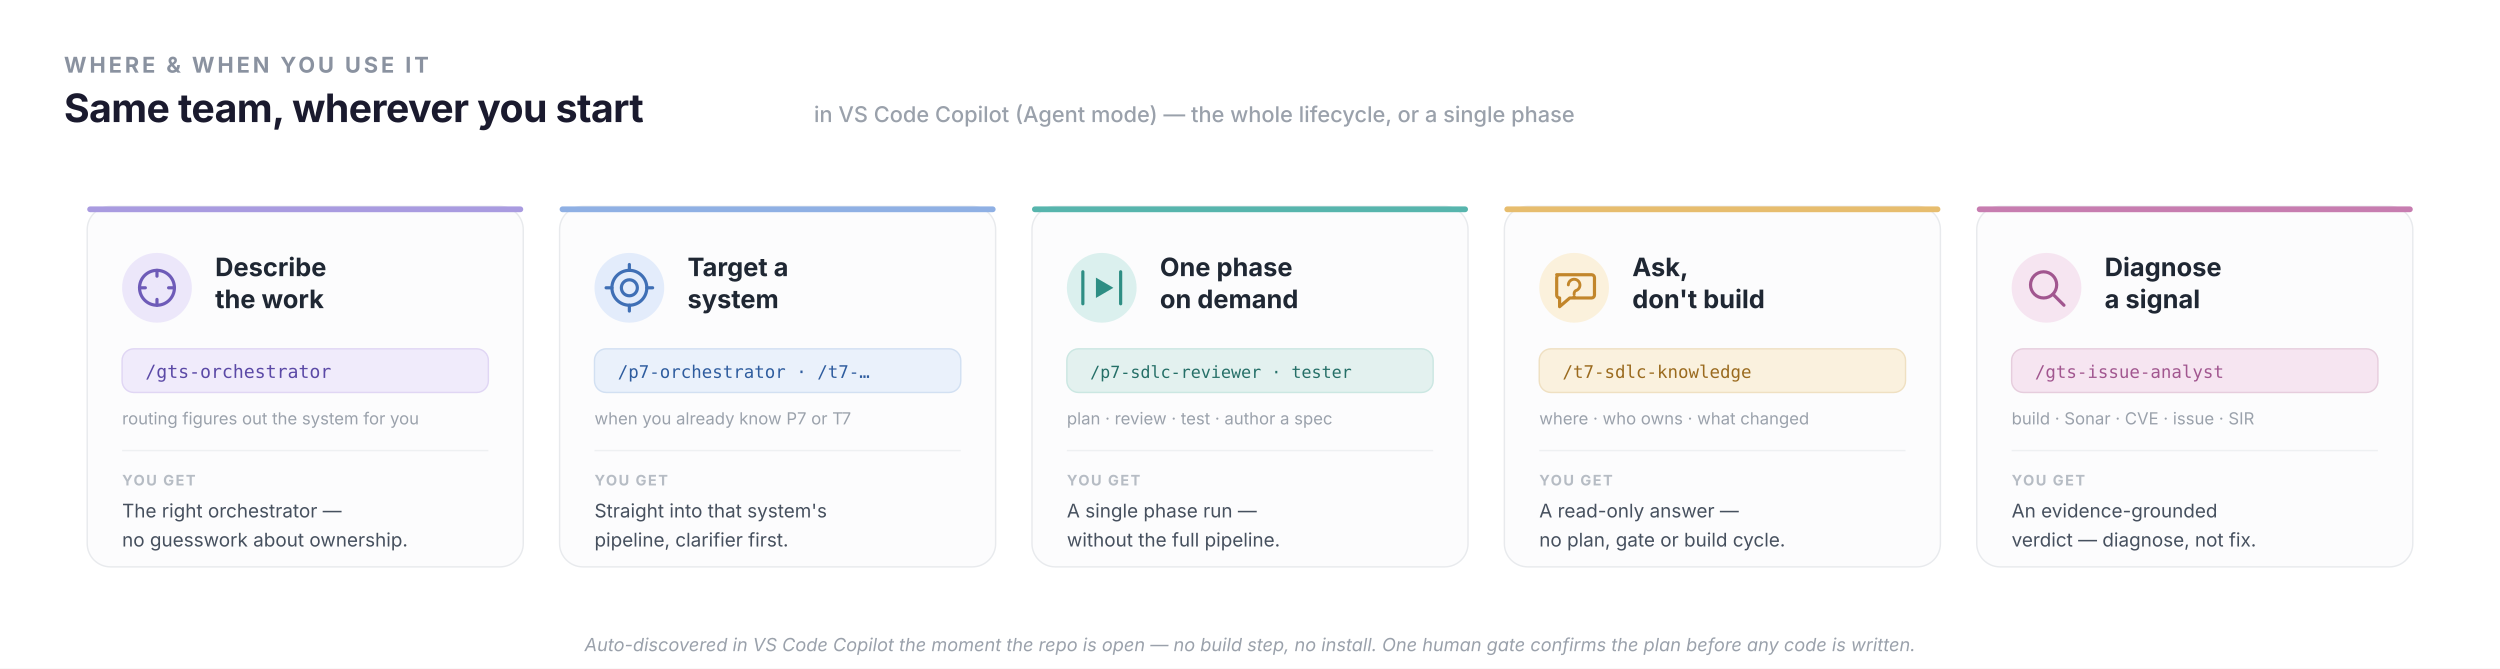
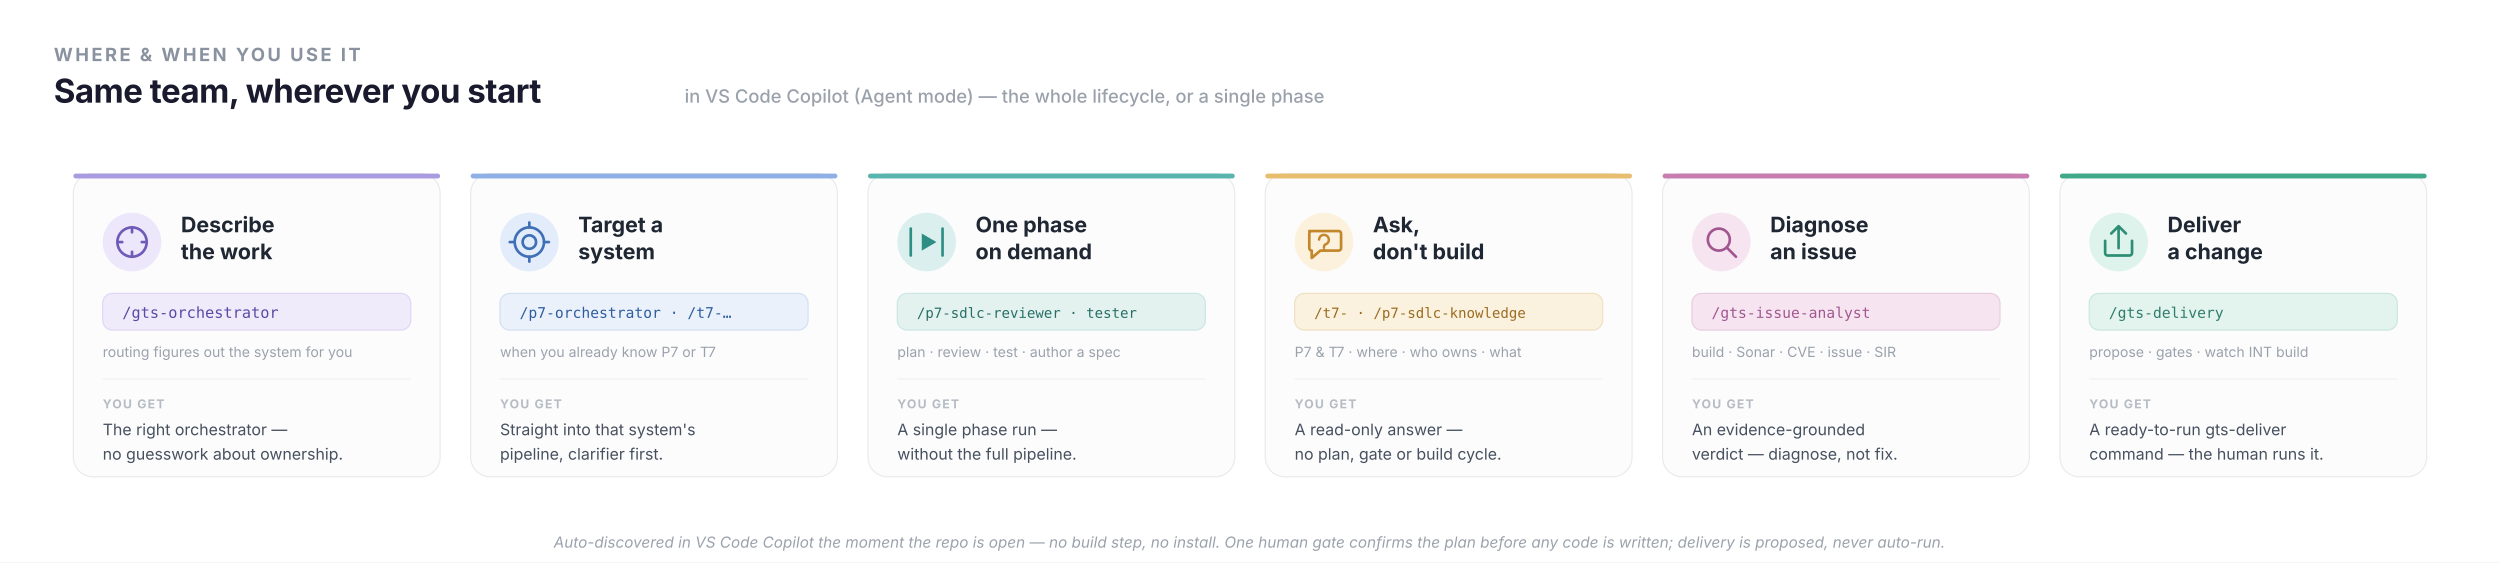
- <svg xmlns="http://www.w3.org/2000/svg" viewBox="0 0 1720 460" width="1720" height="460" role="img" aria-label="Where and when you use GTS AI SDLC. It lives in VS Code Copilot Agent mode, which auto-discovers every agent the moment the repo is open. Five ways in, the same team every time. 1 Describe the work: call gts-orchestrator and routing figures out the system — you get the right orchestrator with no guesswork. 2 Target a system: call p7-orchestrator or t7-orchestrator when you already know P7 or T7 — you get straight into that system's pipeline. 3 One phase on demand: call a single agent such as p7-sdlc-reviewer or t7-sdlc-tester to plan, review, test or author a spec — you get one phase without the full run. 4 Ask, don't build: call t7-sdlc-knowledge for where, who-owns and what-changed questions — you get a read-only answer with no build cycle. 5 Diagnose a signal: hand gts-issue-analyst a red Jenkins build, a SonarQube finding, a security alert, a GitHub issue or a Jira SIR — you get a read-only, evidence-grounded root-cause verdict and a recommended next step, no build cycle.">
-   <rect x="0" y="0" width="1720" height="460" fill="#FFFFFF" />
+ <svg xmlns="http://www.w3.org/2000/svg" viewBox="0 0 2045 460" width="2045" height="460" role="img" aria-label="Where and when you use GTS AI SDLC. It lives in VS Code Copilot Agent mode, which auto-discovers every agent the moment the repo is open. Six ways in, the same team every time. 1 Describe the work: call gts-orchestrator and routing figures out the system — you get the right orchestrator with no guesswork. 2 Target a system: call p7-orchestrator or t7-orchestrator when you already know P7 or T7 — you get straight into that system's pipeline. 3 One phase on demand: call a single agent such as p7-sdlc-reviewer or t7-sdlc-tester to plan, review, test or author a spec — you get one phase without the full run. 4 Ask, don't build: call the read-only knowledge agents t7-sdlc-knowledge and p7-sdlc-knowledge for where, who-owns and what-changed questions across P7 and T7 — you get a read-only answer with no build cycle. 5 Diagnose an issue: hand gts-issue-analyst a red Jenkins build, a SonarQube finding, a security alert, a GitHub issue or a Jira SIR — you get a read-only, evidence-grounded root-cause verdict and a recommended next step. 6 Deliver a change: call gts-delivery to run the read-only readiness gates and propose the exact gts-deliver command that ships a merged change into an integration baseline — you run it, then it watches the Integration build.">
+   <rect x="0" y="0" width="2045" height="460" fill="#FFFFFF" />
  <g font-family="Inter, 'SF Pro Display', -apple-system, BlinkMacSystemFont, 'Segoe UI', Roboto, Helvetica, Arial, sans-serif">
    <text x="44" y="50" font-size="15" font-weight="700" fill="#8A92A0" letter-spacing="2">WHERE &amp; WHEN YOU USE IT</text>
    <text x="44" y="84" font-size="27" font-weight="700" fill="#1A1A2E" letter-spacing="-0.4">Same team, wherever you start</text>
    <text x="560" y="84" font-size="15" font-weight="500" fill="#9AA1AB">in VS Code Copilot (Agent mode) — the whole lifecycle, or a single phase</text>
    <g transform="translate(60,142)">
      <rect x="0" y="0" width="300" height="248" rx="16" fill="#FCFCFD" stroke="#E8EAED" />
      <rect x="0" y="0" width="300" height="4" rx="2" fill="#A99BE0" />
      <circle cx="48" cy="56" r="24" fill="#ECE7FA" />
      <g transform="translate(48,56)" fill="none" stroke="#6E5BB8" stroke-width="2.2" stroke-linecap="round" stroke-linejoin="round">
        <circle cx="0" cy="0" r="12" />
        <path d="M0 -12 L0 -8 M0 8 L0 12 M-12 0 L-8 0 M8 0 L12 0" />
        <path d="M4.5 -4.5 L-1 1 L-4.5 4.5 L1 -1 Z" fill="#6E5BB8" stroke="none" />
      </g>
      <text x="88" y="48" font-size="17.5" font-weight="700" fill="#1F2733">Describe</text>
      <text x="88" y="70" font-size="17.5" font-weight="700" fill="#1F2733">the work</text>
      <rect x="24" y="98" width="252" height="30" rx="8" fill="#F0EBFB" stroke="#E0D6F4" />
      <text x="40" y="118" font-size="12.5" font-family="'SF Mono', ui-monospace, Menlo, monospace" fill="#5B49A6">/gts-orchestrator</text>
      <text x="24" y="150" font-size="11.5" fill="#9AA1AB">routing figures out the system for you</text>
      <line x1="24" y1="168" x2="276" y2="168" stroke="#EEF0F2" />
      <text x="24" y="192" font-size="10" font-weight="700" fill="#B6BCC4" letter-spacing="1">YOU GET</text>
      <text x="24" y="214" font-size="13" fill="#46505E">The right orchestrator —</text>
      <text x="24" y="234" font-size="13" fill="#46505E">no guesswork about ownership.</text>
    </g>
    <g transform="translate(385,142)">
      <rect x="0" y="0" width="300" height="248" rx="16" fill="#FCFCFD" stroke="#E8EAED" />
      <rect x="0" y="0" width="300" height="4" rx="2" fill="#8FB0E4" />
      <circle cx="48" cy="56" r="24" fill="#E3ECFB" />
      <g transform="translate(48,56)" fill="none" stroke="#3F6FB5" stroke-width="2.2" stroke-linecap="round">
        <circle cx="0" cy="0" r="12" />
        <circle cx="0" cy="0" r="5.5" />
        <path d="M0 -16 L0 -12 M0 12 L0 16 M-16 0 L-12 0 M12 0 L16 0" />
      </g>
      <text x="88" y="48" font-size="17.5" font-weight="700" fill="#1F2733">Target a</text>
      <text x="88" y="70" font-size="17.5" font-weight="700" fill="#1F2733">system</text>
      <rect x="24" y="98" width="252" height="30" rx="8" fill="#EAF1FB" stroke="#D2E0F2" />
      <text x="40" y="118" font-size="12" font-family="'SF Mono', ui-monospace, Menlo, monospace" fill="#2E5C9E">/p7-orchestrator · /t7-…</text>
      <text x="24" y="150" font-size="11.5" fill="#9AA1AB">when you already know P7 or T7</text>
      <line x1="24" y1="168" x2="276" y2="168" stroke="#EEF0F2" />
      <text x="24" y="192" font-size="10" font-weight="700" fill="#B6BCC4" letter-spacing="1">YOU GET</text>
      <text x="24" y="214" font-size="13" fill="#46505E">Straight into that system's</text>
      <text x="24" y="234" font-size="13" fill="#46505E">pipeline, clarifier first.</text>
    </g>
    <g transform="translate(710,142)">
      <rect x="0" y="0" width="300" height="248" rx="16" fill="#FCFCFD" stroke="#E8EAED" />
      <rect x="0" y="0" width="300" height="4" rx="2" fill="#57B5AD" />
      <circle cx="48" cy="56" r="24" fill="#DBF0EE" />
      <g transform="translate(48,56)" fill="none" stroke="#2E8E84" stroke-width="2.2" stroke-linecap="round" stroke-linejoin="round">
        <path d="M-13 -11 L-13 11 M13 -11 L13 11" />
        <path d="M-4 -7 L8 0 L-4 7 Z" fill="#2E8E84" stroke="none" />
      </g>
      <text x="88" y="48" font-size="17.5" font-weight="700" fill="#1F2733">One phase</text>
      <text x="88" y="70" font-size="17.5" font-weight="700" fill="#1F2733">on demand</text>
      <rect x="24" y="98" width="252" height="30" rx="8" fill="#E3F1EF" stroke="#CBE7E2" />
      <text x="40" y="118" font-size="11.5" font-family="'SF Mono', ui-monospace, Menlo, monospace" fill="#256F67">/p7-sdlc-reviewer · tester</text>
      <text x="24" y="150" font-size="11.5" fill="#9AA1AB">plan · review · test · author a spec</text>
      <line x1="24" y1="168" x2="276" y2="168" stroke="#EEF0F2" />
      <text x="24" y="192" font-size="10" font-weight="700" fill="#B6BCC4" letter-spacing="1">YOU GET</text>
      <text x="24" y="214" font-size="13" fill="#46505E">A single phase run —</text>
      <text x="24" y="234" font-size="13" fill="#46505E">without the full pipeline.</text>
    </g>
    <g transform="translate(1035,142)">
      <rect x="0" y="0" width="300" height="248" rx="16" fill="#FCFCFD" stroke="#E8EAED" />
      <rect x="0" y="0" width="300" height="4" rx="2" fill="#E7BD6E" />
      <circle cx="48" cy="56" r="24" fill="#FBF1DC" />
      <g transform="translate(48,56)" fill="none" stroke="#C2862B" stroke-width="2.2" stroke-linecap="round" stroke-linejoin="round">
        <path d="M-12 -9 h24 a2 2 0 0 1 2 2 v12 a2 2 0 0 1 -2 2 h-15 l-7 6 v-6 a2 2 0 0 1 -2 -2 v-12 a2 2 0 0 1 2 -2 z" />
        <path d="M-4 -2 a4 4 0 1 1 5 4 c-1 0.8 -1 1.6 -1 2.6" stroke-width="2" />
        <circle cx="0" cy="6.5" r="1.3" fill="#C2862B" stroke="none" />
      </g>
      <text x="88" y="48" font-size="17.5" font-weight="700" fill="#1F2733">Ask,</text>
      <text x="88" y="70" font-size="17.5" font-weight="700" fill="#1F2733">don't build</text>
      <rect x="24" y="98" width="252" height="30" rx="8" fill="#FAF1DE" stroke="#EFE0C2" />
-       <text x="40" y="118" font-size="12" font-family="'SF Mono', ui-monospace, Menlo, monospace" fill="#9A6A1E">/t7-sdlc-knowledge</text>
-       <text x="24" y="150" font-size="11.5" fill="#9AA1AB">where · who owns · what changed</text>
+       <text x="40" y="118" font-size="11.5" font-family="'SF Mono', ui-monospace, Menlo, monospace" fill="#9A6A1E">/t7- · /p7-sdlc-knowledge</text>
+       <text x="24" y="150" font-size="11.5" fill="#9AA1AB">P7 &amp; T7 · where · who owns · what</text>
      <line x1="24" y1="168" x2="276" y2="168" stroke="#EEF0F2" />
      <text x="24" y="192" font-size="10" font-weight="700" fill="#B6BCC4" letter-spacing="1">YOU GET</text>
      <text x="24" y="214" font-size="13" fill="#46505E">A read-only answer —</text>
      <text x="24" y="234" font-size="13" fill="#46505E">no plan, gate or build cycle.</text>
    </g>
    <g transform="translate(1360,142)">
      <rect x="0" y="0" width="300" height="248" rx="16" fill="#FCFCFD" stroke="#E8EAED" />
      <rect x="0" y="0" width="300" height="4" rx="2" fill="#C77DB0" />
      <circle cx="48" cy="56" r="24" fill="#F6E5F1" />
      <g transform="translate(48,56)" fill="none" stroke="#A1568F" stroke-width="2.2" stroke-linecap="round" stroke-linejoin="round">
        <circle cx="-2" cy="-2" r="9" />
        <path d="M4.5 4.5 L12 12" />
      </g>
      <text x="88" y="48" font-size="17.5" font-weight="700" fill="#1F2733">Diagnose</text>
-       <text x="88" y="70" font-size="17.5" font-weight="700" fill="#1F2733">a signal</text>
+       <text x="88" y="70" font-size="17.5" font-weight="700" fill="#1F2733">an issue</text>
      <rect x="24" y="98" width="252" height="30" rx="8" fill="#F6E5F1" stroke="#E6CDDD" />
      <text x="40" y="118" font-size="12" font-family="'SF Mono', ui-monospace, Menlo, monospace" fill="#A1568F">/gts-issue-analyst</text>
      <text x="24" y="150" font-size="11.5" fill="#9AA1AB">build · Sonar · CVE · issue · SIR</text>
      <line x1="24" y1="168" x2="276" y2="168" stroke="#EEF0F2" />
      <text x="24" y="192" font-size="10" font-weight="700" fill="#B6BCC4" letter-spacing="1">YOU GET</text>
      <text x="24" y="214" font-size="13" fill="#46505E">An evidence-grounded</text>
      <text x="24" y="234" font-size="13" fill="#46505E">verdict — diagnose, not fix.</text>
    </g>
-     <text x="860" y="448" text-anchor="middle" font-size="12.5" font-style="italic" fill="#9AA1AB">Auto-discovered in VS Code Copilot the moment the repo is open — no build step, no install. One human gate confirms the plan before any code is written.</text>
+     <g transform="translate(1685,142)">
+       <rect x="0" y="0" width="300" height="248" rx="16" fill="#FCFCFD" stroke="#E8EAED" />
+       <rect x="0" y="0" width="300" height="4" rx="2" fill="#3FA98A" />
+       <circle cx="48" cy="56" r="24" fill="#DEF3EC" />
+       <g transform="translate(48,56)" fill="none" stroke="#2E8E74" stroke-width="2.2" stroke-linecap="round" stroke-linejoin="round">
+         <path d="M-11 -1 v10 a2 2 0 0 0 2 2 h18 a2 2 0 0 0 2 -2 v-10" />
+         <path d="M0 -13 L0 5 M-6 -7 L0 -13 L6 -7" />
+       </g>
+       <text x="88" y="48" font-size="17.5" font-weight="700" fill="#1F2733">Deliver</text>
+       <text x="88" y="70" font-size="17.5" font-weight="700" fill="#1F2733">a change</text>
+       <rect x="24" y="98" width="252" height="30" rx="8" fill="#E3F3EE" stroke="#C9E7DE" />
+       <text x="40" y="118" font-size="12" font-family="'SF Mono', ui-monospace, Menlo, monospace" fill="#2E7D6A">/gts-delivery</text>
+       <text x="24" y="150" font-size="11.5" fill="#9AA1AB">propose · gates · watch INT build</text>
+       <line x1="24" y1="168" x2="276" y2="168" stroke="#EEF0F2" />
+       <text x="24" y="192" font-size="10" font-weight="700" fill="#B6BCC4" letter-spacing="1">YOU GET</text>
+       <text x="24" y="214" font-size="13" fill="#46505E">A ready-to-run gts-deliver</text>
+       <text x="24" y="234" font-size="13" fill="#46505E">command — the human runs it.</text>
+     </g>
+     <text x="1022" y="448" text-anchor="middle" font-size="12.5" font-style="italic" fill="#9AA1AB">Auto-discovered in VS Code Copilot the moment the repo is open — no build step, no install. One human gate confirms the plan before any code is written; delivery is proposed, never auto-run.</text>
  </g>
</svg>
